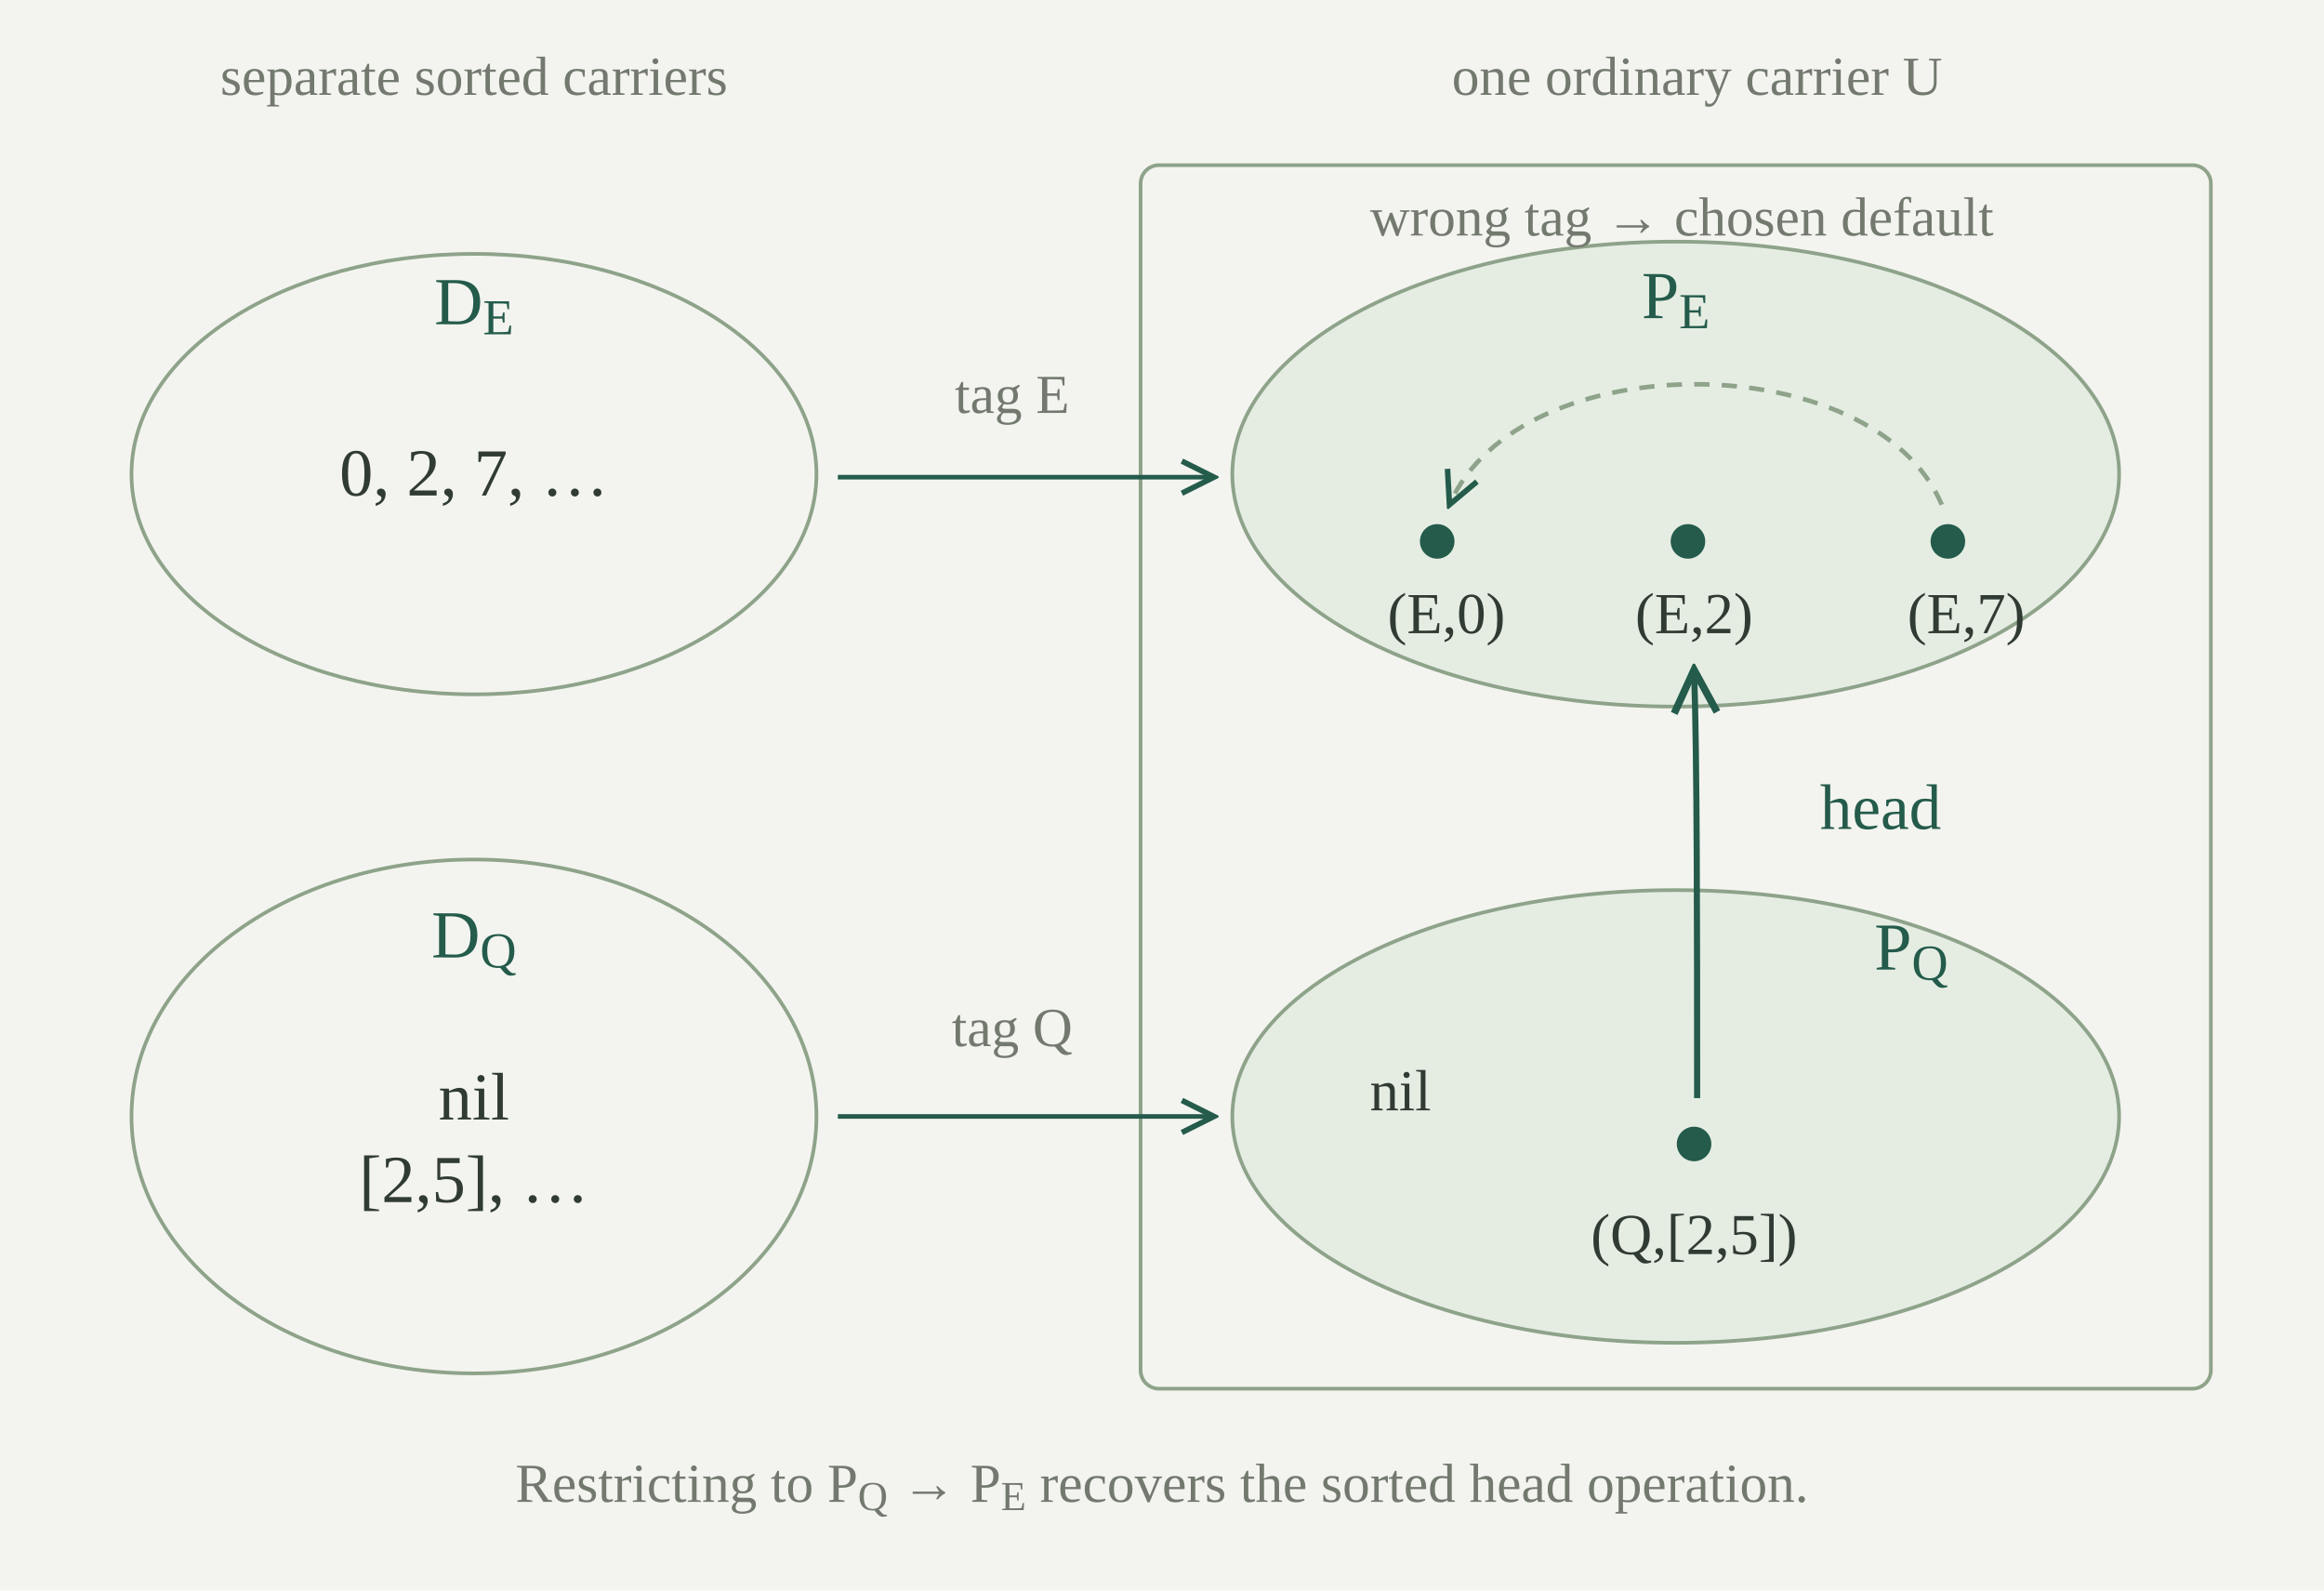
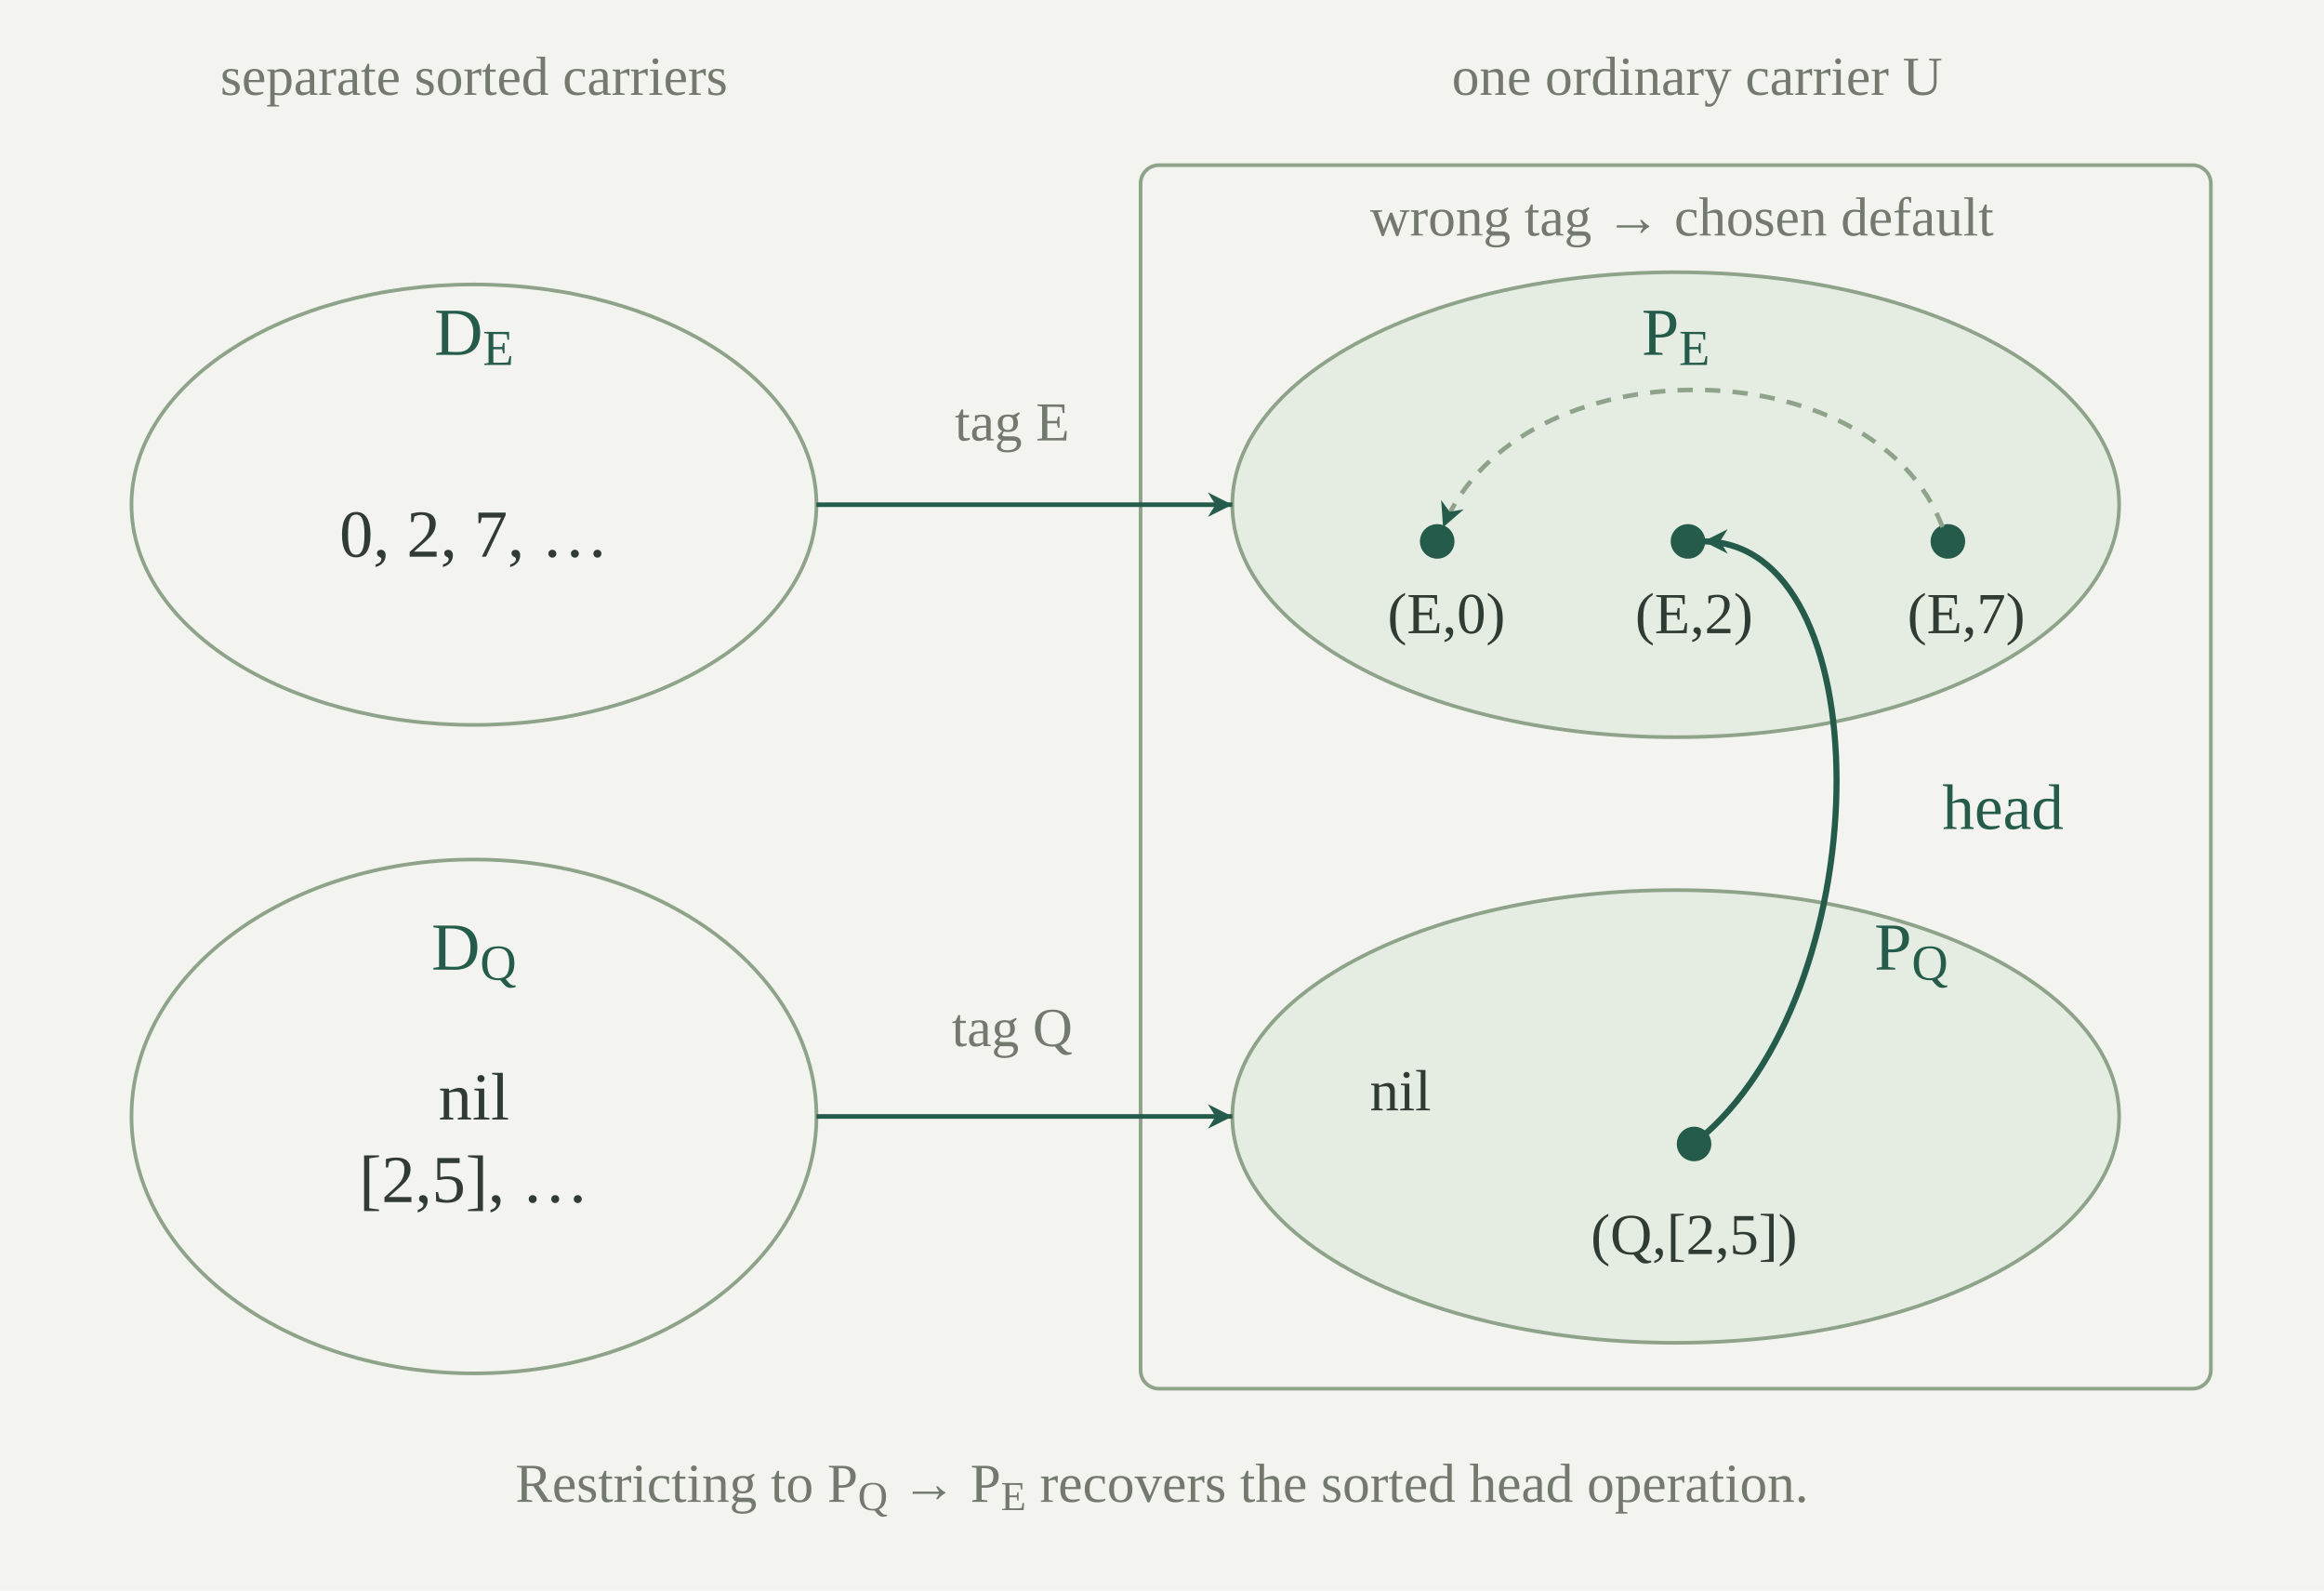
<svg xmlns="http://www.w3.org/2000/svg" width="760" height="520" viewBox="0 0 760 520" role="img" aria-labelledby="title desc">
  <defs>
-     <marker id="arrow" markerWidth="9" markerHeight="9" refX="8" refY="4.5" orient="auto">
-       <path d="M1 1 L8 4.5 L1 8" fill="none" stroke="#245b4b" stroke-width="1.2" />
+     <marker id="arrow" markerWidth="8" markerHeight="8" viewBox="0 0 8 8" refX="8" refY="4" orient="auto" markerUnits="userSpaceOnUse">
+       <path d="M0 0 L8 4 L0 8 L2.5 4 Z" fill="#245b4b" />
    </marker>
  </defs>
  <rect width="760" height="520" fill="#f3f4ef" />
  <text x="155" y="31" text-anchor="middle" font-family="Georgia, Times New Roman, serif" font-size="18" fill="#73796f">separate sorted carriers</text>
  <text x="555" y="31" text-anchor="middle" font-family="Georgia, Times New Roman, serif" font-size="18" fill="#73796f">one ordinary carrier U</text>
-   <ellipse cx="155" cy="155" rx="112" ry="72" fill="none" stroke="#8ea38a" stroke-width="1.2" />
+   <ellipse cx="155" cy="165" rx="112" ry="72" fill="none" stroke="#8ea38a" stroke-width="1.2" />
  <ellipse cx="155" cy="365" rx="112" ry="84" fill="none" stroke="#8ea38a" stroke-width="1.2" />
-   <text x="155" y="106" text-anchor="middle" font-family="Georgia, Times New Roman, serif" font-size="22" fill="#245b4b">D<tspan baseline-shift="sub" font-size="75%">E</tspan>
+   <text x="155" y="116" text-anchor="middle" font-family="Georgia, Times New Roman, serif" font-size="22" fill="#245b4b">D<tspan baseline-shift="sub" font-size="75%">E</tspan>
  </text>
-   <text x="155" y="313" text-anchor="middle" font-family="Georgia, Times New Roman, serif" font-size="22" fill="#245b4b">D<tspan baseline-shift="sub" font-size="75%">Q</tspan>
+   <text x="155" y="317" text-anchor="middle" font-family="Georgia, Times New Roman, serif" font-size="22" fill="#245b4b">D<tspan baseline-shift="sub" font-size="75%">Q</tspan>
  </text>
-   <text x="155" y="162" text-anchor="middle" font-family="Georgia, Times New Roman, serif" font-size="22" fill="#303b34">0, 2, 7, …</text>
+   <text x="155" y="182" text-anchor="middle" font-family="Georgia, Times New Roman, serif" font-size="22" fill="#303b34">0, 2, 7, …</text>
  <text x="155" y="366" text-anchor="middle" font-family="Georgia, Times New Roman, serif" font-size="22" fill="#303b34">nil</text>
  <text x="155" y="393" text-anchor="middle" font-family="Georgia, Times New Roman, serif" font-size="22" fill="#303b34">[2,5], …</text>
  <rect x="373" y="54" width="350" height="400" rx="6" fill="none" stroke="#8ea38a" stroke-width="1.2" />
-   <ellipse cx="548" cy="155" rx="145" ry="76" fill="#e5ede3" stroke="#8ea38a" stroke-width="1.2" />
+   <ellipse cx="548" cy="165" rx="145" ry="76" fill="#e5ede3" stroke="#8ea38a" stroke-width="1.2" />
  <ellipse cx="548" cy="365" rx="145" ry="74" fill="#e5ede3" stroke="#8ea38a" stroke-width="1.2" />
-   <text x="548" y="104" text-anchor="middle" font-family="Georgia, Times New Roman, serif" font-size="22" fill="#245b4b">P<tspan baseline-shift="sub" font-size="75%">E</tspan>
+   <text x="548" y="116" text-anchor="middle" font-family="Georgia, Times New Roman, serif" font-size="22" fill="#245b4b">P<tspan baseline-shift="sub" font-size="75%">E</tspan>
  </text>
  <text x="625" y="317" text-anchor="middle" font-family="Georgia, Times New Roman, serif" font-size="22" fill="#245b4b">P<tspan baseline-shift="sub" font-size="75%">Q</tspan>
  </text>
-   <path d="M274 156 L397 156" fill="none" stroke="#245b4b" stroke-width="1.5" marker-end="url(#arrow)" />
-   <text x="331" y="135" text-anchor="middle" font-family="Georgia, Times New Roman, serif" font-size="18" fill="#73796f">tag E</text>
-   <path d="M274 365 L397 365" fill="none" stroke="#245b4b" stroke-width="1.5" marker-end="url(#arrow)" />
+   <path d="M267 165 L403 165" fill="none" stroke="#245b4b" stroke-width="1.5" marker-end="url(#arrow)" />
+   <text x="331" y="144" text-anchor="middle" font-family="Georgia, Times New Roman, serif" font-size="18" fill="#73796f">tag E</text>
+   <path d="M267 365 L403 365" fill="none" stroke="#245b4b" stroke-width="1.5" marker-end="url(#arrow)" />
  <text x="331" y="342" text-anchor="middle" font-family="Georgia, Times New Roman, serif" font-size="18" fill="#73796f">tag Q</text>
  <circle cx="470" cy="177" r="5" fill="#245b4b" stroke="#245b4b" stroke-width="1.3" />
  <text x="473" y="207" text-anchor="middle" font-family="Georgia, Times New Roman, serif" font-size="19" fill="#303b34">(E,0)</text>
  <circle cx="552" cy="177" r="5" fill="#245b4b" stroke="#245b4b" stroke-width="1.3" />
  <text x="554" y="207" text-anchor="middle" font-family="Georgia, Times New Roman, serif" font-size="19" fill="#303b34">(E,2)</text>
  <circle cx="637" cy="177" r="5" fill="#245b4b" stroke="#245b4b" stroke-width="1.3" />
  <text x="643" y="207" text-anchor="middle" font-family="Georgia, Times New Roman, serif" font-size="19" fill="#303b34">(E,7)</text>
  <circle cx="554" cy="374" r="5" fill="#245b4b" stroke="#245b4b" stroke-width="1.3" />
  <text x="554" y="410" text-anchor="middle" font-family="Georgia, Times New Roman, serif" font-size="19" fill="#303b34">(Q,[2,5])</text>
  <text x="458" y="363" text-anchor="middle" font-family="Georgia, Times New Roman, serif" font-size="19" fill="#303b34">nil</text>
-   <path d="M555 359 C555 306 555 247 554 219" fill="none" stroke="#245b4b" stroke-width="2" marker-end="url(#arrow)" />
-   <text x="615" y="271" text-anchor="middle" font-family="Georgia, Times New Roman, serif" font-size="21" fill="#245b4b">head</text>
-   <path d="M635 165 C613 113 497 112 474 165" fill="none" stroke="#8ea38a" stroke-width="1.5" marker-end="url(#arrow)" stroke-dasharray="5 4" />
+   <path d="M557.744 370.686 C615 320 615 177 557.0 177.0" fill="none" stroke="#245b4b" stroke-width="2" marker-end="url(#arrow)" />
+   <text x="655" y="271" text-anchor="middle" font-family="Georgia, Times New Roman, serif" font-size="21" fill="#245b4b">head</text>
+   <path d="M635.244 172.318 C613 113 497 112 471.918 172.383" fill="none" stroke="#8ea38a" stroke-width="1.5" marker-end="url(#arrow)" stroke-dasharray="5 4" />
  <text x="550" y="77" text-anchor="middle" font-family="Georgia, Times New Roman, serif" font-size="18" fill="#73796f">wrong tag → chosen default</text>
  <text x="380" y="491" text-anchor="middle" font-family="Georgia, Times New Roman, serif" font-size="18" fill="#73796f">Restricting to P<tspan baseline-shift="sub" font-size="75%">Q</tspan> → P<tspan baseline-shift="sub" font-size="75%">E</tspan> recovers the sorted head operation.</text>
</svg>
